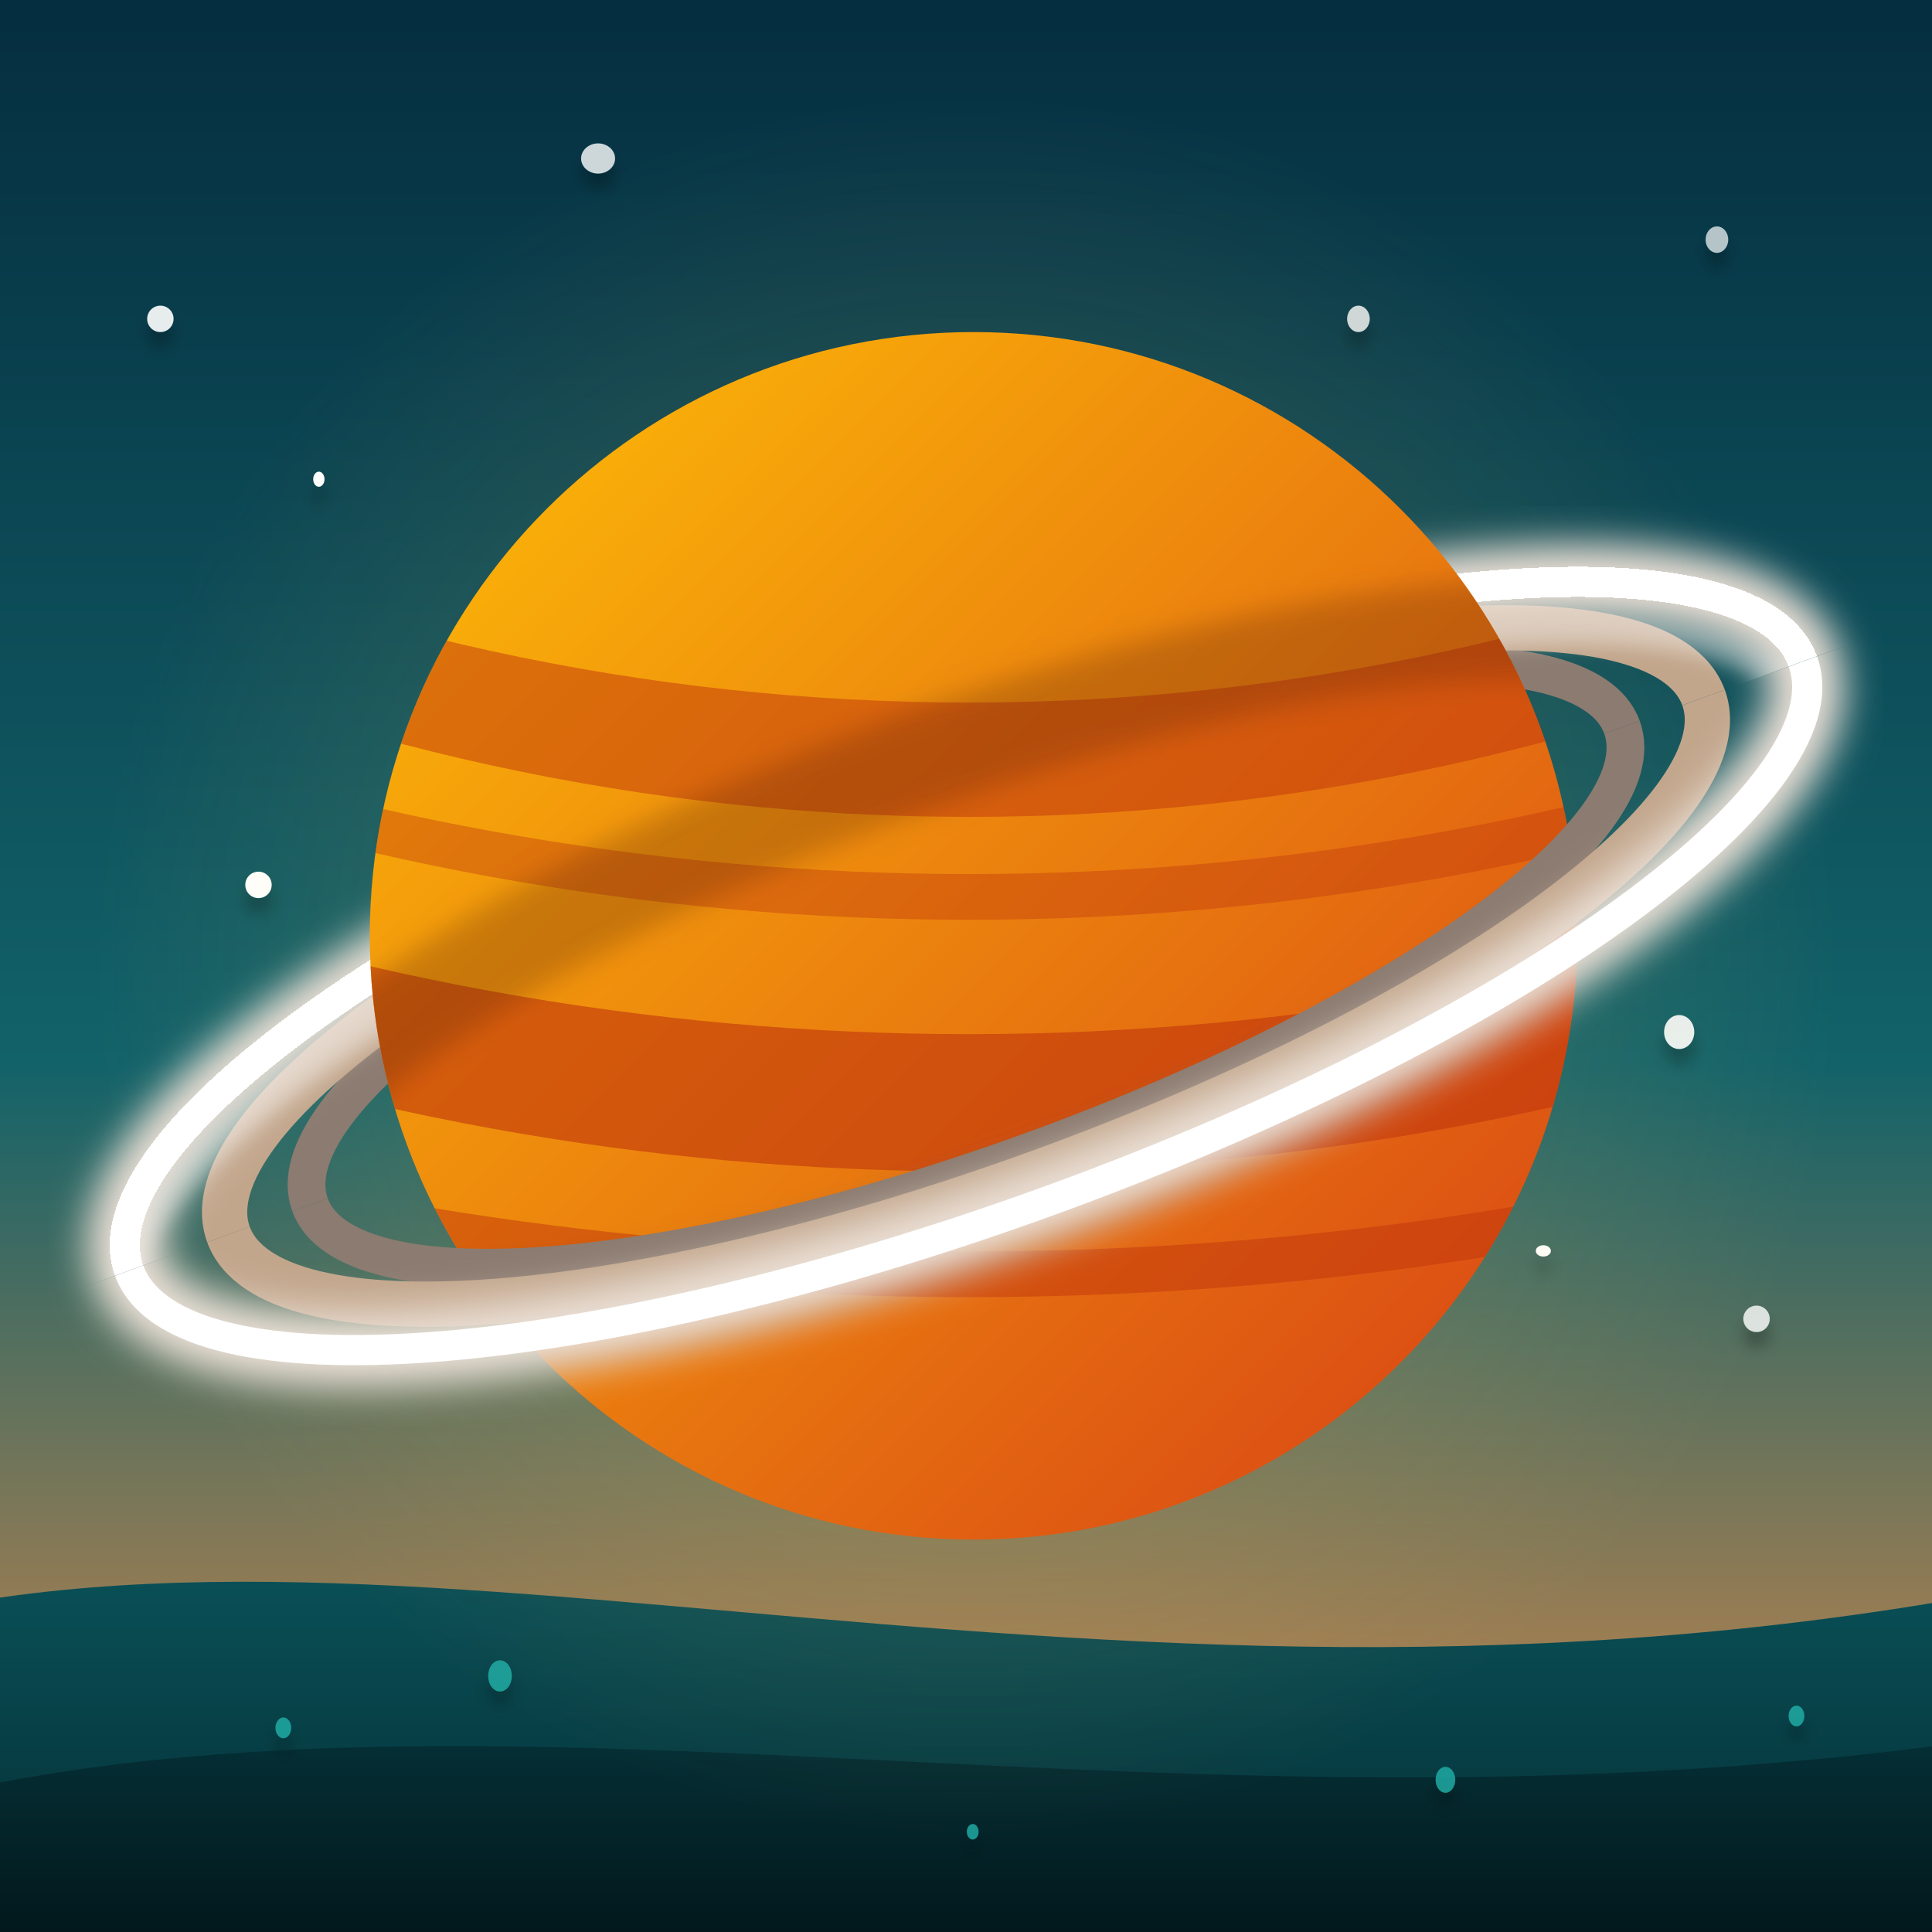
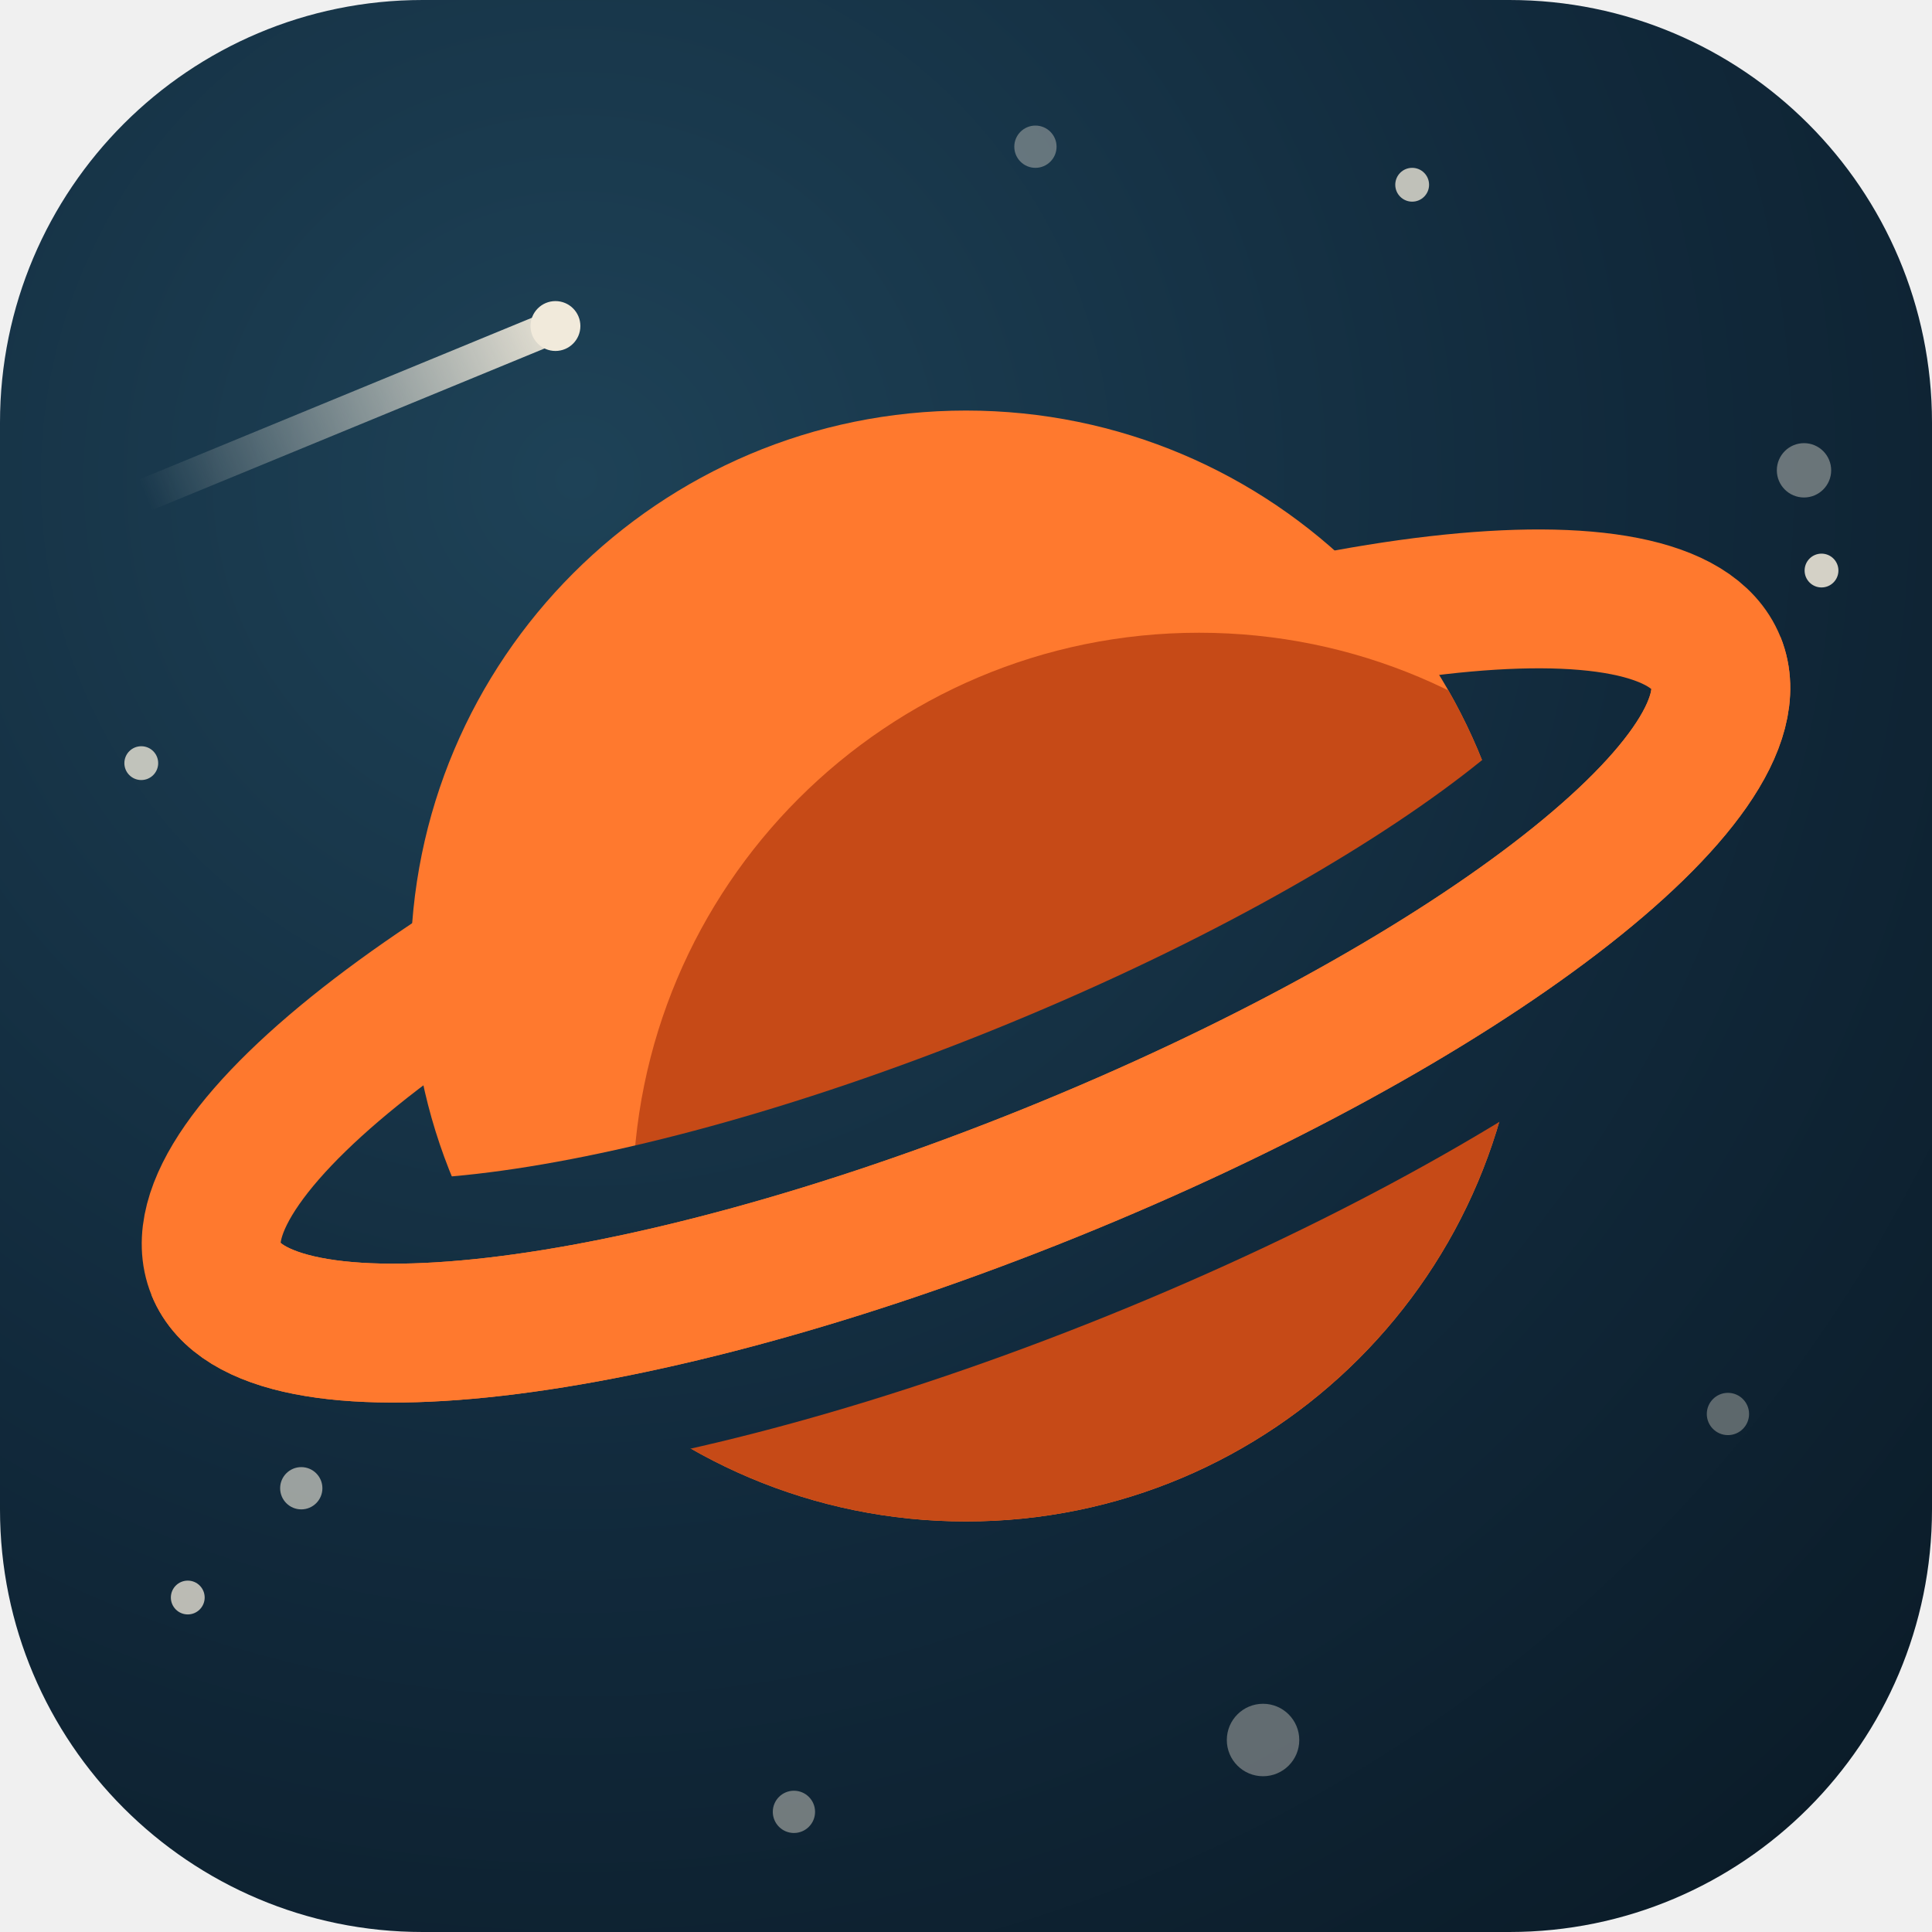
- <svg xmlns="http://www.w3.org/2000/svg" width="512" height="512" viewBox="0 0 512 512" fill="none">
-   <g clip-path="url(#clip0_1_55)">
-     <path d="M512 0H0V512H512V0Z" fill="url(#paint0_linear_1_55)" />
-     <path d="M-50 435C100 385 300 475 562 415V512H-50V435Z" fill="url(#paint1_linear_1_55)" />
-     <path d="M-50 485C120 430 320 500 562 455V512H-50V485Z" fill="url(#paint2_linear_1_55)" />
-     <g opacity="0.8" filter="url(#filter0_d_1_55)">
-       <path d="M75.088 460.652C76.241 460.652 77.176 459.419 77.176 457.899C77.176 456.378 76.241 455.145 75.088 455.145C73.935 455.145 73 456.378 73 457.899C73 459.419 73.935 460.652 75.088 460.652Z" fill="#20B2AA" />
-       <path d="M132.505 448.261C134.235 448.261 135.637 446.412 135.637 444.13C135.637 441.849 134.235 440 132.505 440C130.776 440 129.374 441.849 129.374 444.13C129.374 446.412 130.776 448.261 132.505 448.261Z" fill="#20B2AA" />
-       <path d="M257.78 487.5C258.645 487.5 259.346 486.575 259.346 485.435C259.346 484.294 258.645 483.37 257.78 483.37C256.915 483.37 256.214 484.294 256.214 485.435C256.214 486.575 256.915 487.5 257.78 487.5Z" fill="#20B2AA" />
-       <path d="M383.055 475.109C384.496 475.109 385.665 473.568 385.665 471.667C385.665 469.766 384.496 468.225 383.055 468.225C381.614 468.225 380.445 469.766 380.445 471.667C380.445 473.568 381.614 475.109 383.055 475.109Z" fill="#20B2AA" />
-       <path d="M476.088 457.507C477.241 457.507 478.176 456.274 478.176 454.754C478.176 453.233 477.241 452 476.088 452C474.935 452 474 453.233 474 454.754C474 456.274 474.935 457.507 476.088 457.507Z" fill="#20B2AA" />
-     </g>
-     <g filter="url(#filter1_d_1_55)">
-       <path opacity="0.9" d="M42.5 88C44.433 88 46 86.433 46 84.5C46 82.567 44.433 81 42.5 81C40.567 81 39 82.567 39 84.5C39 86.433 40.567 88 42.5 88Z" fill="white" />
-       <path opacity="0.8" d="M158.5 46C160.985 46 163 44.209 163 42C163 39.791 160.985 38 158.5 38C156.015 38 154 39.791 154 42C154 44.209 156.015 46 158.5 46Z" fill="white" />
-       <path opacity="0.7" d="M455 67C456.657 67 458 65.433 458 63.5C458 61.567 456.657 60 455 60C453.343 60 452 61.567 452 63.5C452 65.433 453.343 67 455 67Z" fill="white" />
-       <path opacity="0.9" d="M445 278C447.209 278 449 275.985 449 273.5C449 271.015 447.209 269 445 269C442.791 269 441 271.015 441 273.5C441 275.985 442.791 278 445 278Z" fill="white" />
-       <path opacity="0.8" d="M465.5 353C467.433 353 469 351.433 469 349.5C469 347.567 467.433 346 465.5 346C463.567 346 462 347.567 462 349.5C462 351.433 463.567 353 465.5 353Z" fill="white" />
-       <path opacity="0.5" d="M201 108C202.657 108 204 106.881 204 105.5C204 104.119 202.657 103 201 103C199.343 103 198 104.119 198 105.5C198 106.881 199.343 108 201 108Z" fill="white" />
-       <path opacity="0.8" d="M360 88C361.657 88 363 86.433 363 84.5C363 82.567 361.657 81 360 81C358.343 81 357 82.567 357 84.5C357 86.433 358.343 88 360 88Z" fill="white" />
-       <path d="M84.5 129C85.328 129 86 128.105 86 127C86 125.895 85.328 125 84.5 125C83.672 125 83 125.895 83 127C83 128.105 83.672 129 84.5 129Z" fill="white" />
-       <path d="M409 333C410.105 333 411 332.328 411 331.5C411 330.672 410.105 330 409 330C407.895 330 407 330.672 407 331.5C407 332.328 407.895 333 409 333Z" fill="white" />
-       <path d="M68.5 238C70.433 238 72 236.433 72 234.5C72 232.567 70.433 231 68.5 231C66.567 231 65 232.567 65 234.5C65 236.433 66.567 238 68.5 238Z" fill="white" />
-     </g>
-     <path d="M256 486C383.025 486 486 383.025 486 256C486 128.975 383.025 26 256 26C128.975 26 26 128.975 26 256C26 383.025 128.975 486 256 486Z" fill="url(#paint3_radial_1_55)" />
-     <mask id="mask0_1_55" style="mask-type:luminance" maskUnits="userSpaceOnUse" x="-201" y="-201" width="792" height="579">
-       <path d="M468.771 -200.29L-200.29 43.229L-78.531 377.759L590.531 134.241L468.771 -200.29Z" fill="white" />
-     </mask>
-     <g mask="url(#mask0_1_55)">
-       <path d="M273.785 304.863C369.796 269.918 439.666 219.713 429.843 192.726C420.021 165.739 334.226 172.19 238.215 207.135C142.204 242.08 72.335 292.286 82.157 319.273C91.979 346.26 177.774 339.809 273.785 304.863Z" stroke="#8C7B70" stroke-width="10" />
-       <path d="M275.837 310.502C383.785 271.212 462.412 214.96 451.456 184.859C440.5 154.758 344.11 162.208 236.163 201.497C128.215 240.787 49.588 297.039 60.544 327.14C71.5 357.24 167.89 349.791 275.837 310.502Z" stroke="#C2A68C" stroke-width="12" />
-       <g filter="url(#filter2_f_1_55)">
-         <path d="M278.573 318.019C401.052 273.44 490.234 209.535 477.767 175.283C465.301 141.03 355.905 149.401 233.427 193.98C110.948 238.558 21.766 302.464 34.233 336.716C46.699 370.969 156.095 362.598 278.573 318.019Z" stroke="#EBE0D6" stroke-width="20" />
-       </g>
-       <g filter="url(#filter3_d_1_55)">
-         <path d="M278.573 318.019C401.052 273.44 490.234 209.535 477.767 175.283C465.301 141.03 355.905 149.401 233.427 193.98C110.948 238.558 21.766 302.464 34.233 336.716C46.699 370.969 156.095 362.598 278.573 318.019Z" stroke="white" stroke-width="8" shape-rendering="crispEdges" />
+ <svg xmlns="http://www.w3.org/2000/svg" viewBox="0 0 32 32">
+   <defs>
+     <clipPath id="n1tiletile">
+       <rect width="32" height="32" rx="7" />
+     </clipPath>
+   </defs>
+   <g clip-path="url(#n1tiletile)">
+     <defs>
+       <radialGradient id="n1tilesky" cx="0.3" cy="0.25" r="1">
+         <stop offset="0" stop-color="#1e4257" />
+         <stop offset="0.55" stop-color="#11293b" />
+         <stop offset="1" stop-color="#0a1a26" />
+       </radialGradient>
+     </defs>
+     <rect width="32" height="32" fill="url(#n1tilesky)" />
+     <circle cx="20.92" cy="28.82" r="0.60" fill="#f1eadb" opacity="0.37" />
+     <circle cx="4.99" cy="24.65" r="0.35" fill="#f1eadb" opacity="0.62" />
+     <circle cx="2.34" cy="12.64" r="0.28" fill="#f1eadb" opacity="0.78" />
+     <circle cx="3.11" cy="26.46" r="0.28" fill="#f1eadb" opacity="0.76" />
+     <circle cx="13.15" cy="30.01" r="0.35" fill="#f1eadb" opacity="0.44" />
+     <circle cx="28.62" cy="23.42" r="0.35" fill="#f1eadb" opacity="0.35" />
+     <circle cx="23.39" cy="3.06" r="0.28" fill="#f1eadb" opacity="0.78" />
+     <circle cx="17.15" cy="2.43" r="0.35" fill="#f1eadb" opacity="0.36" />
+     <circle cx="30.17" cy="9.45" r="0.28" fill="#f1eadb" opacity="0.87" />
+     <circle cx="29.88" cy="7.79" r="0.45" fill="#f1eadb" opacity="0.40" />
+     <defs>
+       <linearGradient id="n1tilestreak" x1="2.4" y1="8.2" x2="9.2" y2="5.4" gradientUnits="userSpaceOnUse">
+         <stop offset="0" stop-color="#f1eadb" stop-opacity="0" />
+         <stop offset="1" stop-color="#f1eadb" stop-opacity="0.95" />
+       </linearGradient>
+     </defs>
+     <path d="M2.4 8.2L9.2 5.4" stroke="url(#n1tilestreak)" stroke-width="0.55" stroke-linecap="round" />
+     <circle cx="9.2" cy="5.4" r="0.413" fill="#f1eadb" />
+     <defs>
+       <clipPath id="n1tilefront">
+         <path d="M-60 16H92V96H-60Z" transform="rotate(-22 16 16)" />
+       </clipPath>
+       <clipPath id="n1tileglobe">
+         <circle cx="16" cy="16" r="9.2" />
+       </clipPath>
+       <mask id="n1tilecut" maskUnits="userSpaceOnUse" x="-60" y="-60" width="152" height="152">
+         <rect x="-60" y="-60" width="152" height="152" fill="#fff" />
+         <g clip-path="url(#n1tilefront)">
+           <ellipse cx="16" cy="16" rx="13.4" ry="3.7" transform="rotate(-22 16 16)" fill="none" stroke="#000" stroke-width="5.1" />
+         </g>
+       </mask>
+     </defs>
+     <ellipse cx="16" cy="16" rx="13.4" ry="3.7" transform="rotate(-22 16 16)" fill="none" stroke="#ff792e" stroke-width="2.3" />
+     <g mask="url(#n1tilecut)">
+       <circle cx="16" cy="16" r="9.2" fill="#ff792e" />
+       <g clip-path="url(#n1tileglobe)">
+         <circle cx="19.86" cy="19.86" r="9.38" fill="#c64a17" />
      </g>
    </g>
-     <path d="M258 408C346.366 408 418 336.366 418 248C418 159.634 346.366 88 258 88C169.634 88 98 159.634 98 248C98 336.366 169.634 408 258 408Z" fill="url(#paint4_linear_1_55)" />
-     <mask id="mask1_1_55" style="mask-type:luminance" maskUnits="userSpaceOnUse" x="98" y="88" width="320" height="320">
-       <path d="M258 408C346.366 408 418 336.366 418 248C418 159.634 346.366 88 258 88C169.634 88 98 159.634 98 248C98 336.366 169.634 408 258 408Z" fill="white" />
-     </mask>
-     <g mask="url(#mask1_1_55)">
-       <path opacity="0.5" d="M8.303 131.636C165.879 204.364 347.697 204.364 505.273 131.636V161.939C347.697 234.667 165.879 234.667 8.303 161.939V131.636Z" fill="#BF360C" />
-       <path opacity="0.4" d="M8.303 186.182C165.879 246.788 347.697 246.788 505.273 186.182V198.303C347.697 258.909 165.879 258.909 8.303 198.303V186.182Z" fill="#BF360C" />
-       <path opacity="0.6" d="M8.303 228.606C165.879 289.212 347.697 289.212 505.273 228.606V264.97C347.697 325.576 165.879 325.576 8.303 264.97V228.606Z" fill="#BF360C" />
-       <path opacity="0.5" d="M8.303 295.273C165.879 343.758 347.697 343.758 505.273 295.273V307.394C347.697 355.879 165.879 355.879 8.303 307.394V295.273Z" fill="#BF360C" />
-       <g opacity="0.25" filter="url(#filter4_f_1_55)">
-         <path d="M282.045 314.063C392.131 273.995 472.279 216.526 461.06 185.701C449.841 154.877 351.503 162.371 241.417 202.439C131.331 242.507 51.183 299.977 62.402 330.801C73.621 361.625 171.959 354.131 282.045 314.063Z" stroke="#4A1808" stroke-width="26" />
-       </g>
-     </g>
-     <mask id="mask2_1_55" style="mask-type:luminance" maskUnits="userSpaceOnUse" x="-79" y="134" width="773" height="526">
-       <path d="M590.531 134.241L-78.531 377.759L24.076 659.667L693.137 416.149L590.531 134.241Z" fill="white" />
-     </mask>
-     <g mask="url(#mask2_1_55)">
-       <path d="M273.785 304.864C369.796 269.919 439.666 219.713 429.843 192.726C420.021 165.739 334.226 172.191 238.215 207.136C142.204 242.081 72.335 292.287 82.157 319.274C91.979 346.261 177.774 339.809 273.785 304.864Z" stroke="#8C7B70" stroke-width="10" />
-       <path d="M275.837 310.502C383.785 271.213 462.412 214.961 451.456 184.86C440.5 154.759 344.11 162.208 236.163 201.498C128.215 240.787 49.588 297.039 60.544 327.14C71.5 357.241 167.89 349.792 275.837 310.502Z" stroke="#C2A68C" stroke-width="12" />
-       <g filter="url(#filter5_f_1_55)">
-         <path d="M278.573 318.02C401.052 273.441 490.234 209.536 477.767 175.283C465.301 141.031 355.905 149.402 233.427 193.98C110.948 238.559 21.766 302.464 34.233 336.717C46.699 370.969 156.095 362.598 278.573 318.02Z" stroke="#EBE0D6" stroke-width="20" />
-       </g>
-       <path d="M278.573 318.02C401.052 273.441 490.234 209.536 477.767 175.283C465.301 141.031 355.905 149.402 233.427 193.98C110.948 238.559 21.766 302.464 34.233 336.717C46.699 370.969 156.095 362.598 278.573 318.02Z" stroke="white" stroke-width="8" />
+     <g clip-path="url(#n1tilefront)">
+       <ellipse cx="16" cy="16" rx="13.4" ry="3.7" transform="rotate(-22 16 16)" fill="none" stroke="#ff792e" stroke-width="2.3" />
    </g>
  </g>
-   <defs>
-     <filter id="filter0_d_1_55" x="69" y="440" width="413.176" height="55.5" filterUnits="userSpaceOnUse" color-interpolation-filters="sRGB">
-       <feFlood flood-opacity="0" result="BackgroundImageFix" />
-       <feColorMatrix in="SourceAlpha" type="matrix" values="0 0 0 0 0 0 0 0 0 0 0 0 0 0 0 0 0 0 127 0" result="hardAlpha" />
-       <feOffset dy="4" />
-       <feGaussianBlur stdDeviation="2" />
-       <feComposite in2="hardAlpha" operator="out" />
-       <feColorMatrix type="matrix" values="0 0 0 0 0 0 0 0 0 0 0 0 0 0 0 0 0 0 0.25 0" />
-       <feBlend mode="normal" in2="BackgroundImageFix" result="effect1_dropShadow_1_55" />
-       <feBlend mode="normal" in="SourceGraphic" in2="effect1_dropShadow_1_55" result="shape" />
-     </filter>
-     <filter id="filter1_d_1_55" x="35" y="38" width="438" height="323" filterUnits="userSpaceOnUse" color-interpolation-filters="sRGB">
-       <feFlood flood-opacity="0" result="BackgroundImageFix" />
-       <feColorMatrix in="SourceAlpha" type="matrix" values="0 0 0 0 0 0 0 0 0 0 0 0 0 0 0 0 0 0 127 0" result="hardAlpha" />
-       <feOffset dy="4" />
-       <feGaussianBlur stdDeviation="2" />
-       <feComposite in2="hardAlpha" operator="out" />
-       <feColorMatrix type="matrix" values="0 0 0 0 0 0 0 0 0 0 0 0 0 0 0 0 0 0 0.25 0" />
-       <feBlend mode="normal" in2="BackgroundImageFix" result="effect1_dropShadow_1_55" />
-       <feBlend mode="normal" in="SourceGraphic" in2="effect1_dropShadow_1_55" result="shape" />
-     </filter>
-     <filter id="filter2_f_1_55" x="13.055" y="134.202" width="485.891" height="243.595" filterUnits="userSpaceOnUse" color-interpolation-filters="sRGB">
-       <feFlood flood-opacity="0" result="BackgroundImageFix" />
-       <feBlend mode="normal" in="SourceGraphic" in2="BackgroundImageFix" result="shape" />
-       <feGaussianBlur stdDeviation="5" result="effect1_foregroundBlur_1_55" />
-     </filter>
-     <filter id="filter3_d_1_55" x="25.064" y="150.202" width="461.873" height="228.595" filterUnits="userSpaceOnUse" color-interpolation-filters="sRGB">
-       <feFlood flood-opacity="0" result="BackgroundImageFix" />
-       <feColorMatrix in="SourceAlpha" type="matrix" values="0 0 0 0 0 0 0 0 0 0 0 0 0 0 0 0 0 0 127 0" result="hardAlpha" />
-       <feOffset dy="13" />
-       <feGaussianBlur stdDeviation="2" />
-       <feComposite in2="hardAlpha" operator="out" />
-       <feColorMatrix type="matrix" values="0 0 0 0 1 0 0 0 0 1 0 0 0 0 1 0 0 0 0.25 0" />
-       <feBlend mode="normal" in2="BackgroundImageFix" result="effect1_dropShadow_1_55" />
-       <feBlend mode="normal" in="SourceGraphic" in2="effect1_dropShadow_1_55" result="shape" />
-     </filter>
-     <filter id="filter4_f_1_55" x="41.335" y="146.712" width="440.792" height="223.077" filterUnits="userSpaceOnUse" color-interpolation-filters="sRGB">
-       <feFlood flood-opacity="0" result="BackgroundImageFix" />
-       <feBlend mode="normal" in="SourceGraphic" in2="BackgroundImageFix" result="shape" />
-       <feGaussianBlur stdDeviation="3.5" result="effect1_foregroundBlur_1_55" />
-     </filter>
-     <filter id="filter5_f_1_55" x="13.055" y="134.203" width="485.891" height="243.595" filterUnits="userSpaceOnUse" color-interpolation-filters="sRGB">
-       <feFlood flood-opacity="0" result="BackgroundImageFix" />
-       <feBlend mode="normal" in="SourceGraphic" in2="BackgroundImageFix" result="shape" />
-       <feGaussianBlur stdDeviation="5" result="effect1_foregroundBlur_1_55" />
-     </filter>
-     <linearGradient id="paint0_linear_1_55" x1="256" y1="0" x2="256" y2="512" gradientUnits="userSpaceOnUse">
-       <stop stop-color="#052E40" />
-       <stop offset="0.55" stop-color="#126269" />
-       <stop offset="1" stop-color="#E08B48" />
-     </linearGradient>
-     <linearGradient id="paint1_linear_1_55" x1="256" y1="385" x2="256" y2="512" gradientUnits="userSpaceOnUse">
-       <stop stop-color="#0C5C63" />
-       <stop offset="1" stop-color="#042C33" />
-     </linearGradient>
-     <linearGradient id="paint2_linear_1_55" x1="256" y1="430" x2="256" y2="512" gradientUnits="userSpaceOnUse">
-       <stop stop-color="#063D45" />
-       <stop offset="1" stop-color="#02181C" />
-     </linearGradient>
-     <radialGradient id="paint3_radial_1_55" cx="0" cy="0" r="1" gradientUnits="userSpaceOnUse" gradientTransform="translate(256 256) scale(230)">
-       <stop offset="0.4" stop-color="#FFD166" stop-opacity="0.15" />
-       <stop offset="1" stop-color="#FFD166" stop-opacity="0" />
-     </radialGradient>
-     <linearGradient id="paint4_linear_1_55" x1="93.151" y1="83.151" x2="408.303" y2="398.303" gradientUnits="userSpaceOnUse">
-       <stop stop-color="#FFC107" />
-       <stop offset="1" stop-color="#D84315" />
-     </linearGradient>
-     <clipPath id="clip0_1_55">
-       <rect width="512" height="512" fill="white" />
-     </clipPath>
-   </defs>
</svg>
